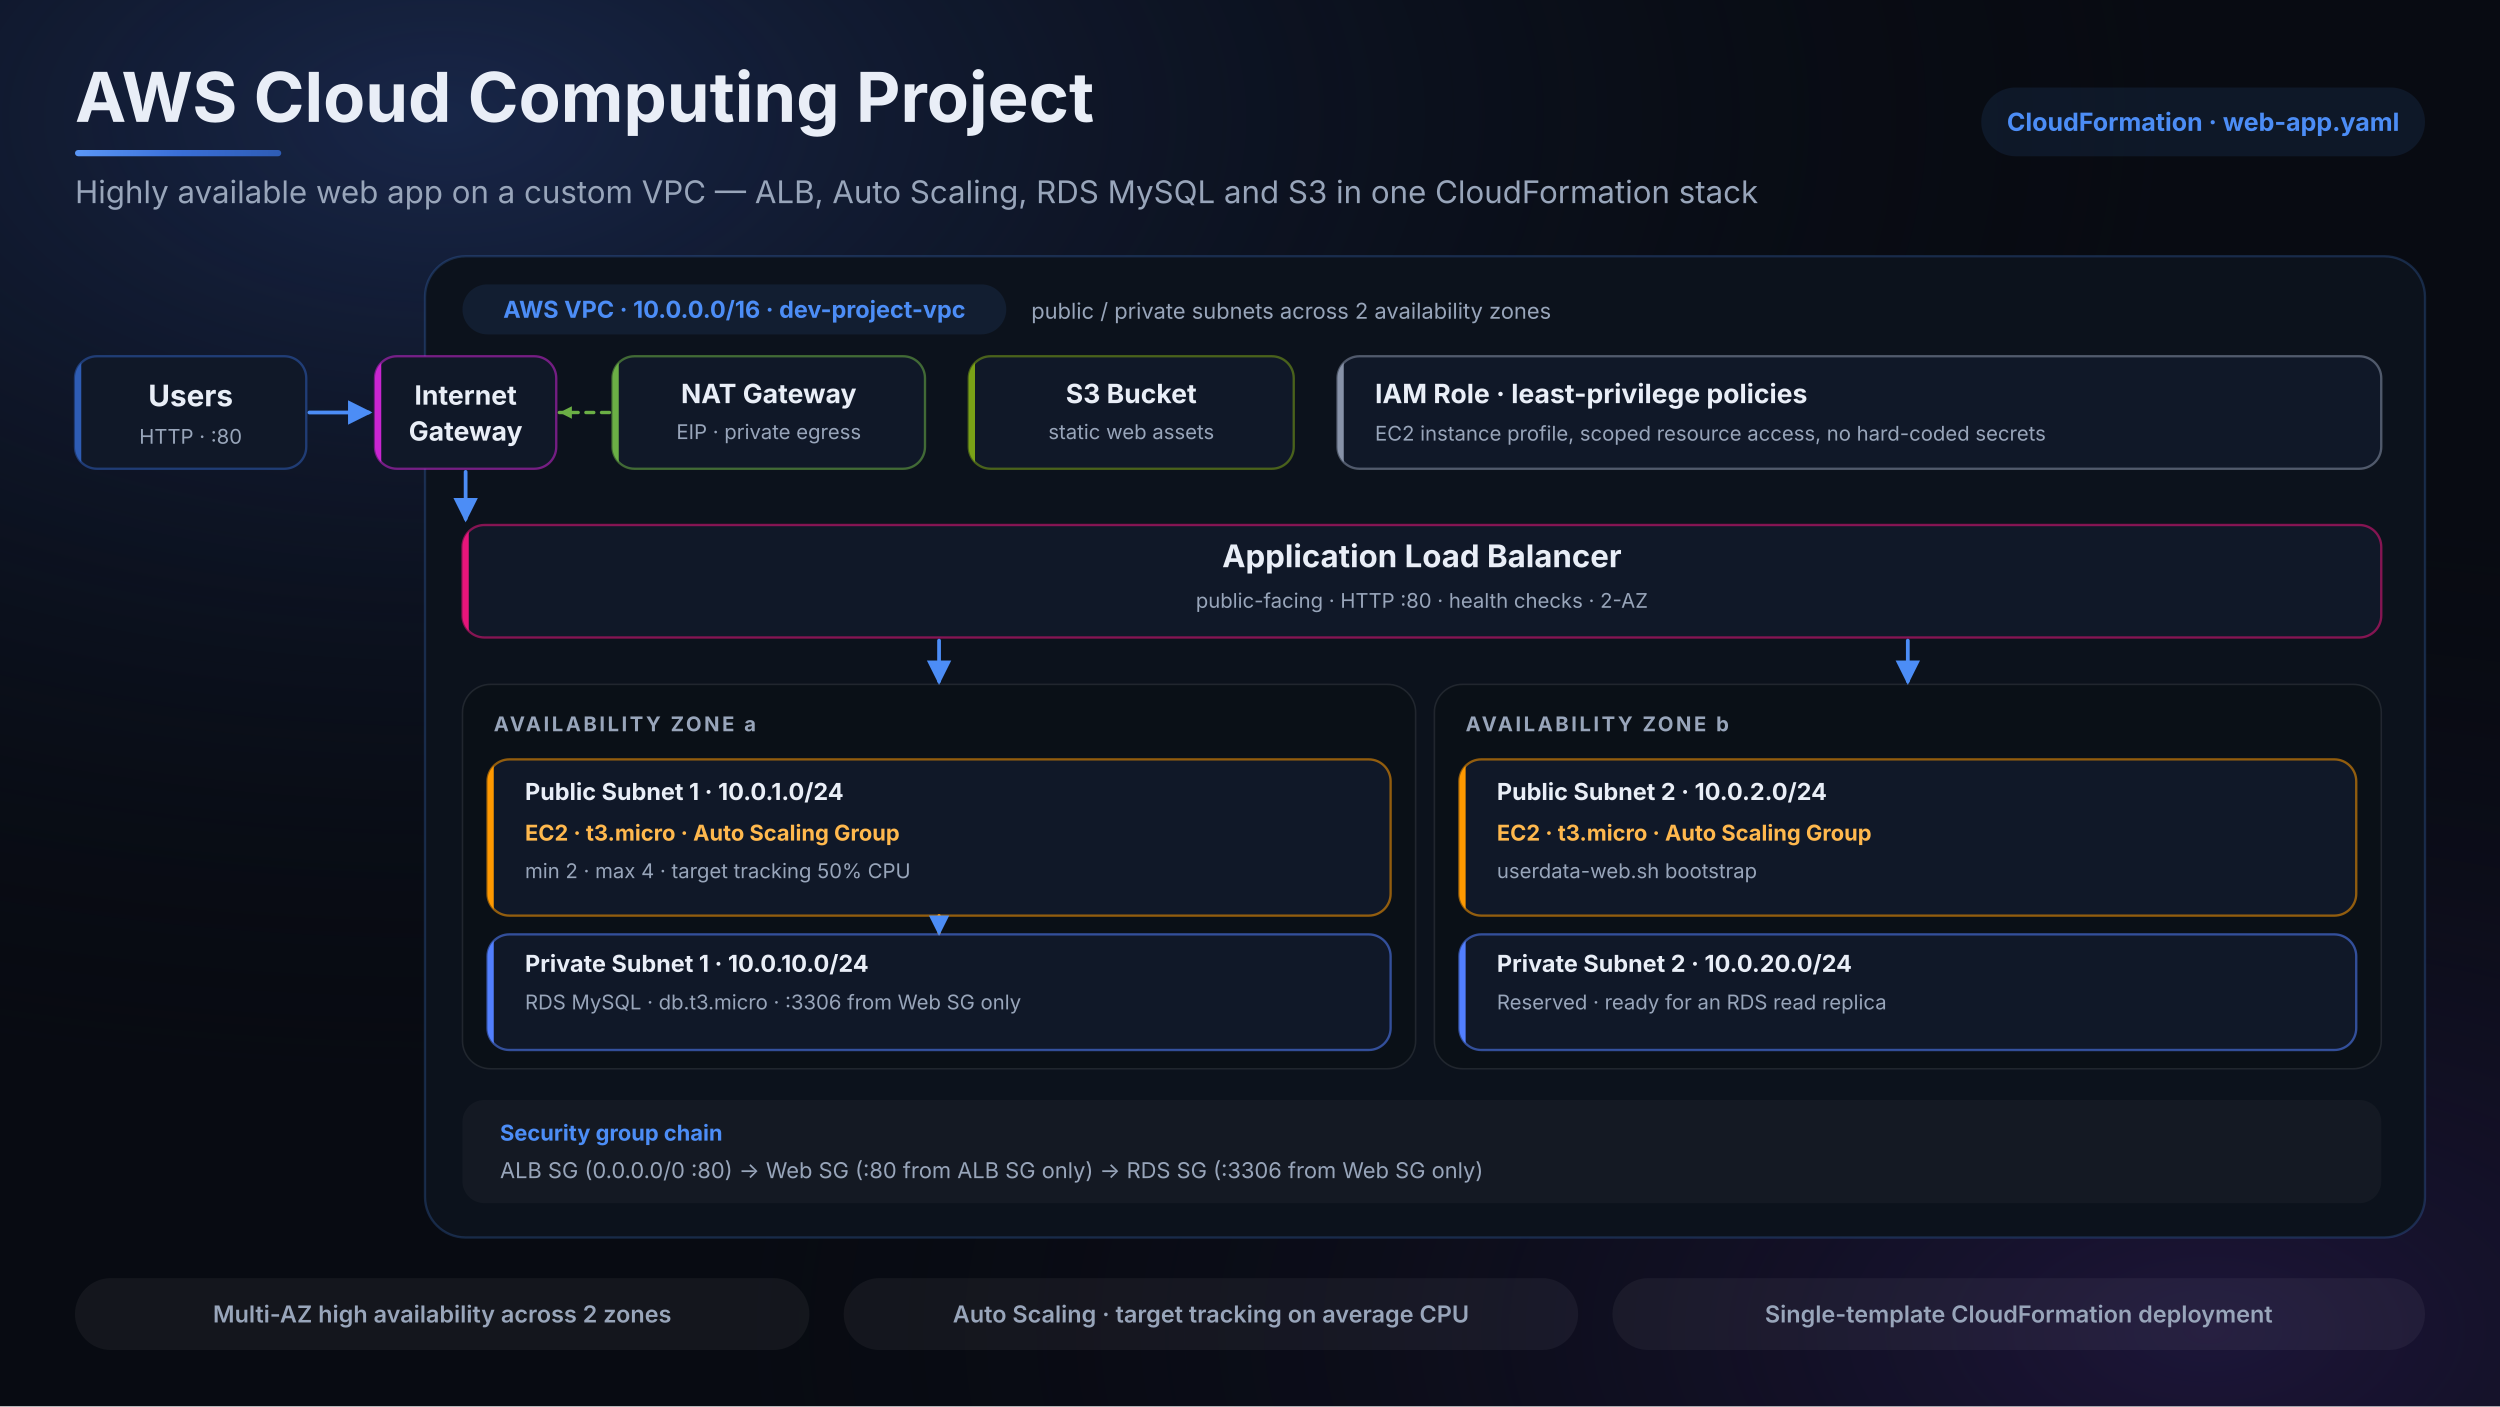
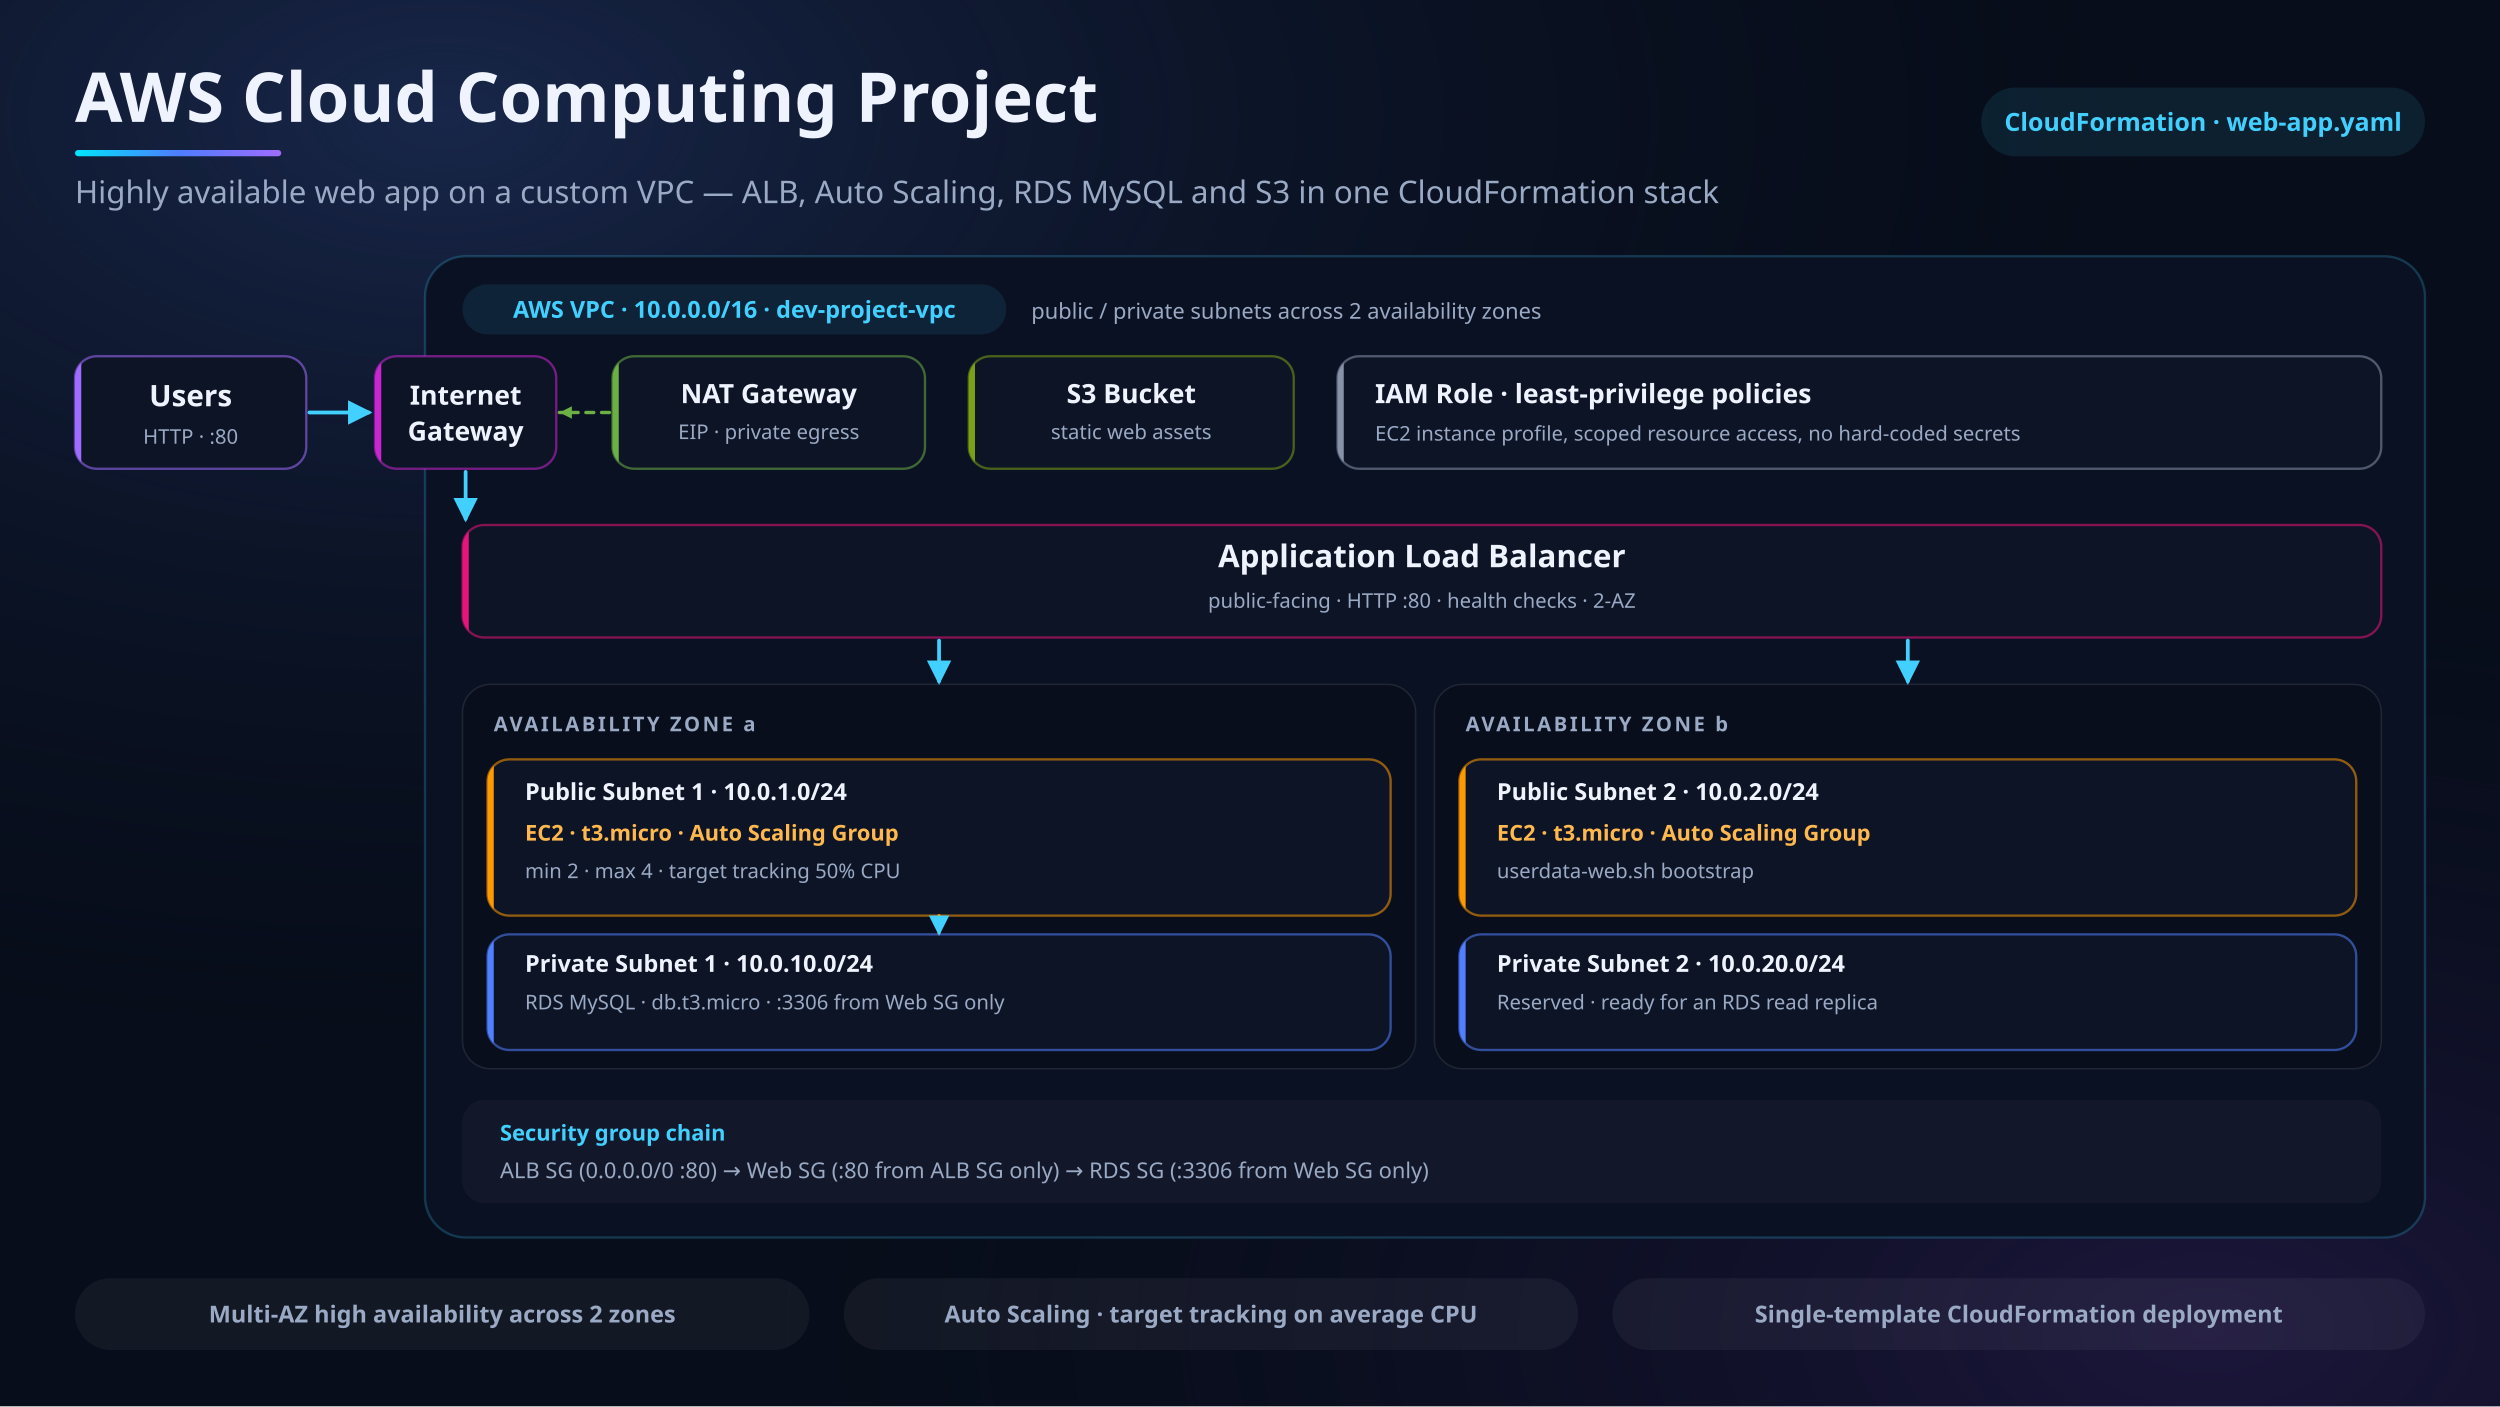
<svg xmlns="http://www.w3.org/2000/svg" viewBox="0 0 1600 900" width="1600" height="900" role="img" aria-label="AWS architecture diagram: highly available web application on a VPC with an Application Load Balancer, Auto Scaling group of EC2 instances in two public subnets, an RDS MySQL instance in a private subnet, an S3 bucket, a NAT gateway and an Internet Gateway.">
-   <rect width="1600" height="900" fill="#080b12" />
+   <rect width="1600" height="900" fill="#070d1a" />
  <defs>
    <radialGradient id="bg1" cx="18%" cy="8%" r="70%">
      <stop offset="0%" stop-color="#1b2b52" stop-opacity="0.85" />
-       <stop offset="100%" stop-color="#080b12" stop-opacity="0" />
+       <stop offset="100%" stop-color="#070d1a" stop-opacity="0" />
    </radialGradient>
    <radialGradient id="bg2" cx="88%" cy="95%" r="60%">
      <stop offset="0%" stop-color="#2a1c52" stop-opacity="0.6" />
-       <stop offset="100%" stop-color="#080b12" stop-opacity="0" />
+       <stop offset="100%" stop-color="#070d1a" stop-opacity="0" />
    </radialGradient>
    <linearGradient id="hdg" x1="0" y1="0" x2="1" y2="0">
-       <stop offset="0%" stop-color="#5b97f7" />
-       <stop offset="50%" stop-color="#3a6fd8" />
-       <stop offset="100%" stop-color="#2e5cb4" />
+       <stop offset="0%" stop-color="#00e5ff" />
+       <stop offset="50%" stop-color="#4d7dff" />
+       <stop offset="100%" stop-color="#a06cff" />
    </linearGradient>
    <marker id="ah" viewBox="0 0 10 10" refX="8.5" refY="5" markerWidth="6.5" markerHeight="6.5" orient="auto-start-reverse">
-       <path d="M0,0 L10,5 L0,10 z" fill="#4c8df6" />
+       <path d="M0,0 L10,5 L0,10 z" fill="#41d0ff" />
    </marker>
    <marker id="ahd" viewBox="0 0 10 10" refX="8.5" refY="5" markerWidth="6" markerHeight="6" orient="auto-start-reverse">
      <path d="M0,0 L10,5 L0,10 z" fill="#6BAF45" />
    </marker>
  </defs>
  <rect width="1600" height="900" fill="url(#bg1)" />
  <rect width="1600" height="900" fill="url(#bg2)" />
-   <text x="48" y="78" font-family="Manrope, Inter, Segoe UI, sans-serif" font-size="44" font-weight="700" fill="#e9eef7" text-anchor="start" letter-spacing="0" opacity="1">AWS Cloud Computing Project</text>
+   <text x="48" y="78" font-family="FAMILY" font-size="44" font-weight="700" fill="#eef3fd" text-anchor="start" letter-spacing="0" opacity="1">AWS Cloud Computing Project</text>
  <rect x="48" y="96" width="132" height="4" rx="2" fill="url(#hdg)" />
-   <text x="48" y="130" font-family="Manrope, Inter, Segoe UI, sans-serif" font-size="20" font-weight="400" fill="#98a5ba" text-anchor="start" letter-spacing="0" opacity="1">Highly available web app on a custom VPC — ALB, Auto Scaling, RDS MySQL and S3 in one CloudFormation stack</text>
+   <text x="48" y="130" font-family="FAMILY" font-size="20" font-weight="400" fill="#9aa9c4" text-anchor="start" letter-spacing="0" opacity="1">Highly available web app on a custom VPC — ALB, Auto Scaling, RDS MySQL and S3 in one CloudFormation stack</text>
  <defs>
    <clipPath id="clip0">
      <rect x="1268" y="56" width="284" height="44" rx="22.0" />
    </clipPath>
  </defs>
-   <rect x="1268" y="56" width="284" height="44" rx="22.0" fill="rgba(76,141,246,0.10)" stroke="None" stroke-opacity="1" stroke-width="1.2" />
-   <text x="1410.0" y="83.76" font-family="Manrope, Inter, Segoe UI, sans-serif" font-size="16" font-weight="700" fill="#4c8df6" text-anchor="middle" letter-spacing="0" opacity="1">CloudFormation · web-app.yaml</text>
+   <rect x="1268" y="56" width="284" height="44" rx="22.0" fill="rgba(65,208,255,0.10)" stroke="None" stroke-opacity="1" stroke-width="1.2" />
+   <text x="1410.0" y="83.76" font-family="FAMILY" font-size="16" font-weight="700" fill="#41d0ff" text-anchor="middle" letter-spacing="0" opacity="1">CloudFormation · web-app.yaml</text>
  <defs>
    <clipPath id="clip1">
      <rect x="48" y="228" width="148" height="72" rx="14" />
    </clipPath>
  </defs>
-   <rect x="48" y="228" width="148" height="72" rx="14" fill="#101828" stroke="#2e5cb4" stroke-opacity="0.55" stroke-width="1.5" />
-   <rect x="48" y="228" width="4" height="72" fill="#2e5cb4" clip-path="url(#clip1)" />
-   <text x="122" y="260" font-family="Manrope, Inter, Segoe UI, sans-serif" font-size="19" font-weight="700" fill="#e9eef7" text-anchor="middle" letter-spacing="0" opacity="1">Users</text>
-   <text x="122" y="284" font-family="Manrope, Inter, Segoe UI, sans-serif" font-size="13" font-weight="400" fill="#98a5ba" text-anchor="middle" letter-spacing="0" opacity="1">HTTP · :80</text>
-   <line x1="198" y1="264" x2="236" y2="264" stroke="#4c8df6" stroke-width="2.4" stroke-linecap="round" marker-end="url(#ah)" opacity="1" />
-   <rect x="272" y="164" width="1280" height="628" rx="26" fill="#0c121c" stroke="rgba(76,141,246,0.22)" stroke-width="1.5" />
+   <rect x="48" y="228" width="148" height="72" rx="14" fill="#0d1426" stroke="#a06cff" stroke-opacity="0.55" stroke-width="1.5" />
+   <rect x="48" y="228" width="4" height="72" fill="#a06cff" clip-path="url(#clip1)" />
+   <text x="122" y="260" font-family="FAMILY" font-size="19" font-weight="700" fill="#eef3fd" text-anchor="middle" letter-spacing="0" opacity="1">Users</text>
+   <text x="122" y="284" font-family="FAMILY" font-size="13" font-weight="400" fill="#9aa9c4" text-anchor="middle" letter-spacing="0" opacity="1">HTTP · :80</text>
+   <line x1="198" y1="264" x2="236" y2="264" stroke="#41d0ff" stroke-width="2.4" stroke-linecap="round" marker-end="url(#ah)" opacity="1" />
+   <rect x="272" y="164" width="1280" height="628" rx="26" fill="#0a1122" stroke="rgba(65,208,255,0.22)" stroke-width="1.5" />
  <defs>
    <clipPath id="clip2">
      <rect x="296" y="182" width="348" height="32" rx="16.0" />
    </clipPath>
  </defs>
-   <rect x="296" y="182" width="348" height="32" rx="16.0" fill="rgba(76,141,246,0.10)" stroke="None" stroke-opacity="1" stroke-width="1.2" />
-   <text x="470.0" y="203.4" font-family="Manrope, Inter, Segoe UI, sans-serif" font-size="15" font-weight="700" fill="#4c8df6" text-anchor="middle" letter-spacing="0" opacity="1">AWS VPC · 10.0.0.0/16 · dev-project-vpc</text>
-   <text x="660" y="204" font-family="Manrope, Inter, Segoe UI, sans-serif" font-size="14" font-weight="400" fill="#98a5ba" text-anchor="start" letter-spacing="0" opacity="1">public / private subnets across 2 availability zones</text>
+   <rect x="296" y="182" width="348" height="32" rx="16.0" fill="rgba(65,208,255,0.10)" stroke="None" stroke-opacity="1" stroke-width="1.2" />
+   <text x="470.0" y="203.4" font-family="FAMILY" font-size="15" font-weight="700" fill="#41d0ff" text-anchor="middle" letter-spacing="0" opacity="1">AWS VPC · 10.0.0.0/16 · dev-project-vpc</text>
+   <text x="660" y="204" font-family="FAMILY" font-size="14" font-weight="400" fill="#9aa9c4" text-anchor="start" letter-spacing="0" opacity="1">public / private subnets across 2 availability zones</text>
  <defs>
    <clipPath id="clip3">
      <rect x="240" y="228" width="116" height="72" rx="14" />
    </clipPath>
  </defs>
-   <rect x="240" y="228" width="116" height="72" rx="14" fill="#101828" stroke="#C925D1" stroke-opacity="0.55" stroke-width="1.5" />
+   <rect x="240" y="228" width="116" height="72" rx="14" fill="#0d1426" stroke="#C925D1" stroke-opacity="0.55" stroke-width="1.5" />
  <rect x="240" y="228" width="4" height="72" fill="#C925D1" clip-path="url(#clip3)" />
-   <text x="298" y="259" font-family="Manrope, Inter, Segoe UI, sans-serif" font-size="17" font-weight="700" fill="#e9eef7" text-anchor="middle" letter-spacing="0" opacity="1">Internet</text>
-   <text x="298" y="282" font-family="Manrope, Inter, Segoe UI, sans-serif" font-size="17" font-weight="700" fill="#e9eef7" text-anchor="middle" letter-spacing="0" opacity="1">Gateway</text>
+   <text x="298" y="259" font-family="FAMILY" font-size="17" font-weight="700" fill="#eef3fd" text-anchor="middle" letter-spacing="0" opacity="1">Internet</text>
+   <text x="298" y="282" font-family="FAMILY" font-size="17" font-weight="700" fill="#eef3fd" text-anchor="middle" letter-spacing="0" opacity="1">Gateway</text>
  <defs>
    <clipPath id="clip4">
      <rect x="392" y="228" width="200" height="72" rx="14" />
    </clipPath>
  </defs>
-   <rect x="392" y="228" width="200" height="72" rx="14" fill="#101828" stroke="#6BAF45" stroke-opacity="0.55" stroke-width="1.5" />
+   <rect x="392" y="228" width="200" height="72" rx="14" fill="#0d1426" stroke="#6BAF45" stroke-opacity="0.55" stroke-width="1.5" />
  <rect x="392" y="228" width="4" height="72" fill="#6BAF45" clip-path="url(#clip4)" />
-   <text x="492" y="258" font-family="Manrope, Inter, Segoe UI, sans-serif" font-size="17" font-weight="700" fill="#e9eef7" text-anchor="middle" letter-spacing="0" opacity="1">NAT Gateway</text>
-   <text x="492" y="281" font-family="Manrope, Inter, Segoe UI, sans-serif" font-size="13" font-weight="400" fill="#98a5ba" text-anchor="middle" letter-spacing="0" opacity="1">EIP · private egress</text>
+   <text x="492" y="258" font-family="FAMILY" font-size="17" font-weight="700" fill="#eef3fd" text-anchor="middle" letter-spacing="0" opacity="1">NAT Gateway</text>
+   <text x="492" y="281" font-family="FAMILY" font-size="13" font-weight="400" fill="#9aa9c4" text-anchor="middle" letter-spacing="0" opacity="1">EIP · private egress</text>
  <line x1="390" y1="264" x2="358" y2="264" stroke="#6BAF45" stroke-width="2.2" stroke-linecap="round" stroke-dasharray="5 5" opacity="1" />
  <path d="M 358 264 L 366 260 L 366 268 Z" fill="#6BAF45" />
  <defs>
    <clipPath id="clip5">
      <rect x="620" y="228" width="208" height="72" rx="14" />
    </clipPath>
  </defs>
-   <rect x="620" y="228" width="208" height="72" rx="14" fill="#101828" stroke="#7AA116" stroke-opacity="0.55" stroke-width="1.5" />
+   <rect x="620" y="228" width="208" height="72" rx="14" fill="#0d1426" stroke="#7AA116" stroke-opacity="0.55" stroke-width="1.5" />
  <rect x="620" y="228" width="4" height="72" fill="#7AA116" clip-path="url(#clip5)" />
-   <text x="724" y="258" font-family="Manrope, Inter, Segoe UI, sans-serif" font-size="17" font-weight="700" fill="#e9eef7" text-anchor="middle" letter-spacing="0" opacity="1">S3 Bucket</text>
-   <text x="724" y="281" font-family="Manrope, Inter, Segoe UI, sans-serif" font-size="13" font-weight="400" fill="#98a5ba" text-anchor="middle" letter-spacing="0" opacity="1">static web assets</text>
+   <text x="724" y="258" font-family="FAMILY" font-size="17" font-weight="700" fill="#eef3fd" text-anchor="middle" letter-spacing="0" opacity="1">S3 Bucket</text>
+   <text x="724" y="281" font-family="FAMILY" font-size="13" font-weight="400" fill="#9aa9c4" text-anchor="middle" letter-spacing="0" opacity="1">static web assets</text>
  <defs>
    <clipPath id="clip6">
      <rect x="856" y="228" width="668" height="72" rx="14" />
    </clipPath>
  </defs>
-   <rect x="856" y="228" width="668" height="72" rx="14" fill="#101828" stroke="#8792A8" stroke-opacity="0.55" stroke-width="1.5" />
+   <rect x="856" y="228" width="668" height="72" rx="14" fill="#0d1426" stroke="#8792A8" stroke-opacity="0.55" stroke-width="1.5" />
  <rect x="856" y="228" width="4" height="72" fill="#8792A8" clip-path="url(#clip6)" />
-   <text x="880" y="258" font-family="Manrope, Inter, Segoe UI, sans-serif" font-size="17" font-weight="700" fill="#e9eef7" text-anchor="start" letter-spacing="0" opacity="1">IAM Role · least-privilege policies</text>
-   <text x="880" y="282" font-family="Manrope, Inter, Segoe UI, sans-serif" font-size="13" font-weight="400" fill="#98a5ba" text-anchor="start" letter-spacing="0" opacity="1">EC2 instance profile, scoped resource access, no hard-coded secrets</text>
+   <text x="880" y="258" font-family="FAMILY" font-size="17" font-weight="700" fill="#eef3fd" text-anchor="start" letter-spacing="0" opacity="1">IAM Role · least-privilege policies</text>
+   <text x="880" y="282" font-family="FAMILY" font-size="13" font-weight="400" fill="#9aa9c4" text-anchor="start" letter-spacing="0" opacity="1">EC2 instance profile, scoped resource access, no hard-coded secrets</text>
  <defs>
    <clipPath id="clip7">
      <rect x="296" y="336" width="1228" height="72" rx="14" />
    </clipPath>
  </defs>
-   <rect x="296" y="336" width="1228" height="72" rx="14" fill="#101828" stroke="#E7157B" stroke-opacity="0.55" stroke-width="1.5" />
+   <rect x="296" y="336" width="1228" height="72" rx="14" fill="#0d1426" stroke="#E7157B" stroke-opacity="0.55" stroke-width="1.5" />
  <rect x="296" y="336" width="4" height="72" fill="#E7157B" clip-path="url(#clip7)" />
-   <text x="910" y="363" font-family="Manrope, Inter, Segoe UI, sans-serif" font-size="20" font-weight="700" fill="#e9eef7" text-anchor="middle" letter-spacing="0" opacity="1">Application Load Balancer</text>
-   <text x="910" y="389" font-family="Manrope, Inter, Segoe UI, sans-serif" font-size="13" font-weight="400" fill="#98a5ba" text-anchor="middle" letter-spacing="0" opacity="1">public-facing · HTTP :80 · health checks · 2-AZ</text>
-   <line x1="298" y1="302" x2="298" y2="332" stroke="#4c8df6" stroke-width="2.4" stroke-linecap="round" marker-end="url(#ah)" opacity="1" />
-   <rect x="296" y="438" width="610" height="246" rx="18" fill="#0a1017" stroke="#ffffff" stroke-opacity="0.09" />
-   <text x="316" y="468" font-family="Manrope, Inter, Segoe UI, sans-serif" font-size="13" font-weight="700" fill="#98a5ba" text-anchor="start" letter-spacing="1.6" opacity="1">AVAILABILITY ZONE a</text>
+   <text x="910" y="363" font-family="FAMILY" font-size="20" font-weight="700" fill="#eef3fd" text-anchor="middle" letter-spacing="0" opacity="1">Application Load Balancer</text>
+   <text x="910" y="389" font-family="FAMILY" font-size="13" font-weight="400" fill="#9aa9c4" text-anchor="middle" letter-spacing="0" opacity="1">public-facing · HTTP :80 · health checks · 2-AZ</text>
+   <line x1="298" y1="302" x2="298" y2="332" stroke="#41d0ff" stroke-width="2.4" stroke-linecap="round" marker-end="url(#ah)" opacity="1" />
+   <rect x="296" y="438" width="610" height="246" rx="18" fill="#080e1c" stroke="#ffffff" stroke-opacity="0.09" />
+   <text x="316" y="468" font-family="FAMILY" font-size="13" font-weight="700" fill="#9aa9c4" text-anchor="start" letter-spacing="1.6" opacity="1">AVAILABILITY ZONE a</text>
  <defs>
    <clipPath id="clip8">
      <rect x="312" y="486" width="578" height="100" rx="14" />
    </clipPath>
  </defs>
-   <rect x="312" y="486" width="578" height="100" rx="14" fill="#101828" stroke="#FF9900" stroke-opacity="0.55" stroke-width="1.5" />
+   <rect x="312" y="486" width="578" height="100" rx="14" fill="#0d1426" stroke="#FF9900" stroke-opacity="0.55" stroke-width="1.5" />
  <rect x="312" y="486" width="4" height="100" fill="#FF9900" clip-path="url(#clip8)" />
-   <text x="336" y="512" font-family="Manrope, Inter, Segoe UI, sans-serif" font-size="15" font-weight="700" fill="#e9eef7" text-anchor="start" letter-spacing="0" opacity="1">Public Subnet 1 · 10.0.1.0/24</text>
-   <text x="336" y="538" font-family="Manrope, Inter, Segoe UI, sans-serif" font-size="14" font-weight="700" fill="#FFB84D" text-anchor="start" letter-spacing="0" opacity="1">EC2 · t3.micro  ·  Auto Scaling Group</text>
-   <text x="336" y="562" font-family="Manrope, Inter, Segoe UI, sans-serif" font-size="13" font-weight="400" fill="#98a5ba" text-anchor="start" letter-spacing="0" opacity="1">min 2 · max 4 · target tracking 50% CPU</text>
+   <text x="336" y="512" font-family="FAMILY" font-size="15" font-weight="700" fill="#eef3fd" text-anchor="start" letter-spacing="0" opacity="1">Public Subnet 1 · 10.0.1.0/24</text>
+   <text x="336" y="538" font-family="FAMILY" font-size="14" font-weight="700" fill="#FFB84D" text-anchor="start" letter-spacing="0" opacity="1">EC2 · t3.micro  ·  Auto Scaling Group</text>
+   <text x="336" y="562" font-family="FAMILY" font-size="13" font-weight="400" fill="#9aa9c4" text-anchor="start" letter-spacing="0" opacity="1">min 2 · max 4 · target tracking 50% CPU</text>
  <defs>
    <clipPath id="clip9">
      <rect x="312" y="598" width="578" height="74" rx="14" />
    </clipPath>
  </defs>
-   <rect x="312" y="598" width="578" height="74" rx="14" fill="#101828" stroke="#527FFF" stroke-opacity="0.55" stroke-width="1.5" />
+   <rect x="312" y="598" width="578" height="74" rx="14" fill="#0d1426" stroke="#527FFF" stroke-opacity="0.55" stroke-width="1.5" />
  <rect x="312" y="598" width="4" height="74" fill="#527FFF" clip-path="url(#clip9)" />
-   <text x="336" y="622" font-family="Manrope, Inter, Segoe UI, sans-serif" font-size="15" font-weight="700" fill="#e9eef7" text-anchor="start" letter-spacing="0" opacity="1">Private Subnet 1 · 10.0.10.0/24</text>
-   <text x="336" y="646" font-family="Manrope, Inter, Segoe UI, sans-serif" font-size="13" font-weight="400" fill="#98a5ba" text-anchor="start" letter-spacing="0" opacity="1">RDS MySQL · db.t3.micro · :3306 from Web SG only</text>
+   <text x="336" y="622" font-family="FAMILY" font-size="15" font-weight="700" fill="#eef3fd" text-anchor="start" letter-spacing="0" opacity="1">Private Subnet 1 · 10.0.10.0/24</text>
+   <text x="336" y="646" font-family="FAMILY" font-size="13" font-weight="400" fill="#9aa9c4" text-anchor="start" letter-spacing="0" opacity="1">RDS MySQL · db.t3.micro · :3306 from Web SG only</text>
  <line x1="601" y1="586" x2="601" y2="597" stroke="#FF9900" stroke-width="2" stroke-linecap="round" marker-end="url(#ah)" opacity="1" />
-   <rect x="918" y="438" width="606" height="246" rx="18" fill="#0a1017" stroke="#ffffff" stroke-opacity="0.09" />
-   <text x="938" y="468" font-family="Manrope, Inter, Segoe UI, sans-serif" font-size="13" font-weight="700" fill="#98a5ba" text-anchor="start" letter-spacing="1.6" opacity="1">AVAILABILITY ZONE b</text>
+   <rect x="918" y="438" width="606" height="246" rx="18" fill="#080e1c" stroke="#ffffff" stroke-opacity="0.09" />
+   <text x="938" y="468" font-family="FAMILY" font-size="13" font-weight="700" fill="#9aa9c4" text-anchor="start" letter-spacing="1.6" opacity="1">AVAILABILITY ZONE b</text>
  <defs>
    <clipPath id="clip10">
      <rect x="934" y="486" width="574" height="100" rx="14" />
    </clipPath>
  </defs>
-   <rect x="934" y="486" width="574" height="100" rx="14" fill="#101828" stroke="#FF9900" stroke-opacity="0.55" stroke-width="1.5" />
+   <rect x="934" y="486" width="574" height="100" rx="14" fill="#0d1426" stroke="#FF9900" stroke-opacity="0.55" stroke-width="1.5" />
  <rect x="934" y="486" width="4" height="100" fill="#FF9900" clip-path="url(#clip10)" />
-   <text x="958" y="512" font-family="Manrope, Inter, Segoe UI, sans-serif" font-size="15" font-weight="700" fill="#e9eef7" text-anchor="start" letter-spacing="0" opacity="1">Public Subnet 2 · 10.0.2.0/24</text>
-   <text x="958" y="538" font-family="Manrope, Inter, Segoe UI, sans-serif" font-size="14" font-weight="700" fill="#FFB84D" text-anchor="start" letter-spacing="0" opacity="1">EC2 · t3.micro  ·  Auto Scaling Group</text>
-   <text x="958" y="562" font-family="Manrope, Inter, Segoe UI, sans-serif" font-size="13" font-weight="400" fill="#98a5ba" text-anchor="start" letter-spacing="0" opacity="1">userdata-web.sh bootstrap</text>
+   <text x="958" y="512" font-family="FAMILY" font-size="15" font-weight="700" fill="#eef3fd" text-anchor="start" letter-spacing="0" opacity="1">Public Subnet 2 · 10.0.2.0/24</text>
+   <text x="958" y="538" font-family="FAMILY" font-size="14" font-weight="700" fill="#FFB84D" text-anchor="start" letter-spacing="0" opacity="1">EC2 · t3.micro  ·  Auto Scaling Group</text>
+   <text x="958" y="562" font-family="FAMILY" font-size="13" font-weight="400" fill="#9aa9c4" text-anchor="start" letter-spacing="0" opacity="1">userdata-web.sh bootstrap</text>
  <defs>
    <clipPath id="clip11">
      <rect x="934" y="598" width="574" height="74" rx="14" />
    </clipPath>
  </defs>
-   <rect x="934" y="598" width="574" height="74" rx="14" fill="#101828" stroke="#527FFF" stroke-opacity="0.55" stroke-width="1.5" />
+   <rect x="934" y="598" width="574" height="74" rx="14" fill="#0d1426" stroke="#527FFF" stroke-opacity="0.55" stroke-width="1.5" />
  <rect x="934" y="598" width="4" height="74" fill="#527FFF" clip-path="url(#clip11)" />
-   <text x="958" y="622" font-family="Manrope, Inter, Segoe UI, sans-serif" font-size="15" font-weight="700" fill="#e9eef7" text-anchor="start" letter-spacing="0" opacity="1">Private Subnet 2 · 10.0.20.0/24</text>
-   <text x="958" y="646" font-family="Manrope, Inter, Segoe UI, sans-serif" font-size="13" font-weight="400" fill="#98a5ba" text-anchor="start" letter-spacing="0" opacity="1">Reserved · ready for an RDS read replica</text>
-   <line x1="601" y1="410" x2="601" y2="436" stroke="#4c8df6" stroke-width="2.4" stroke-linecap="round" marker-end="url(#ah)" opacity="1" />
-   <line x1="1221" y1="410" x2="1221" y2="436" stroke="#4c8df6" stroke-width="2.4" stroke-linecap="round" marker-end="url(#ah)" opacity="1" />
+   <text x="958" y="622" font-family="FAMILY" font-size="15" font-weight="700" fill="#eef3fd" text-anchor="start" letter-spacing="0" opacity="1">Private Subnet 2 · 10.0.20.0/24</text>
+   <text x="958" y="646" font-family="FAMILY" font-size="13" font-weight="400" fill="#9aa9c4" text-anchor="start" letter-spacing="0" opacity="1">Reserved · ready for an RDS read replica</text>
+   <line x1="601" y1="410" x2="601" y2="436" stroke="#41d0ff" stroke-width="2.4" stroke-linecap="round" marker-end="url(#ah)" opacity="1" />
+   <line x1="1221" y1="410" x2="1221" y2="436" stroke="#41d0ff" stroke-width="2.4" stroke-linecap="round" marker-end="url(#ah)" opacity="1" />
  <defs>
    <clipPath id="clip12">
      <rect x="296" y="704" width="1228" height="66" rx="14" />
    </clipPath>
  </defs>
  <rect x="296" y="704" width="1228" height="66" rx="14" fill="rgba(255,255,255,0.035)" stroke="None" stroke-opacity="0.08" stroke-width="1.2" />
-   <text x="320" y="730" font-family="Manrope, Inter, Segoe UI, sans-serif" font-size="14" font-weight="700" fill="#4c8df6" text-anchor="start" letter-spacing="0" opacity="1">Security group chain</text>
-   <text x="320" y="754" font-family="Manrope, Inter, Segoe UI, sans-serif" font-size="14" font-weight="400" fill="#98a5ba" text-anchor="start" letter-spacing="0" opacity="1">ALB SG (0.0.0.0/0 :80)   →   Web SG (:80 from ALB SG only)   →   RDS SG (:3306 from Web SG only)</text>
+   <text x="320" y="730" font-family="FAMILY" font-size="14" font-weight="700" fill="#41d0ff" text-anchor="start" letter-spacing="0" opacity="1">Security group chain</text>
+   <text x="320" y="754" font-family="FAMILY" font-size="14" font-weight="400" fill="#9aa9c4" text-anchor="start" letter-spacing="0" opacity="1">ALB SG (0.0.0.0/0 :80)   →   Web SG (:80 from ALB SG only)   →   RDS SG (:3306 from Web SG only)</text>
  <defs>
    <clipPath id="clip13">
      <rect x="48" y="818" width="470" height="46" rx="23.0" />
    </clipPath>
  </defs>
  <rect x="48" y="818" width="470" height="46" rx="23.0" fill="rgba(255,255,255,0.05)" stroke="None" stroke-opacity="1" stroke-width="1.2" />
-   <text x="283.0" y="846.4" font-family="Manrope, Inter, Segoe UI, sans-serif" font-size="15" font-weight="600" fill="#98a5ba" text-anchor="middle" letter-spacing="0" opacity="1">Multi-AZ high availability across 2 zones</text>
+   <text x="283.0" y="846.4" font-family="FAMILY" font-size="15" font-weight="600" fill="#9aa9c4" text-anchor="middle" letter-spacing="0" opacity="1">Multi-AZ high availability across 2 zones</text>
  <defs>
    <clipPath id="clip14">
      <rect x="540" y="818" width="470" height="46" rx="23.0" />
    </clipPath>
  </defs>
  <rect x="540" y="818" width="470" height="46" rx="23.0" fill="rgba(255,255,255,0.05)" stroke="None" stroke-opacity="1" stroke-width="1.2" />
-   <text x="775.0" y="846.4" font-family="Manrope, Inter, Segoe UI, sans-serif" font-size="15" font-weight="600" fill="#98a5ba" text-anchor="middle" letter-spacing="0" opacity="1">Auto Scaling · target tracking on average CPU</text>
+   <text x="775.0" y="846.4" font-family="FAMILY" font-size="15" font-weight="600" fill="#9aa9c4" text-anchor="middle" letter-spacing="0" opacity="1">Auto Scaling · target tracking on average CPU</text>
  <defs>
    <clipPath id="clip15">
      <rect x="1032" y="818" width="520" height="46" rx="23.0" />
    </clipPath>
  </defs>
  <rect x="1032" y="818" width="520" height="46" rx="23.0" fill="rgba(255,255,255,0.05)" stroke="None" stroke-opacity="1" stroke-width="1.2" />
-   <text x="1292.0" y="846.4" font-family="Manrope, Inter, Segoe UI, sans-serif" font-size="15" font-weight="600" fill="#98a5ba" text-anchor="middle" letter-spacing="0" opacity="1">Single-template CloudFormation deployment</text>
+   <text x="1292.0" y="846.4" font-family="FAMILY" font-size="15" font-weight="600" fill="#9aa9c4" text-anchor="middle" letter-spacing="0" opacity="1">Single-template CloudFormation deployment</text>
</svg>
